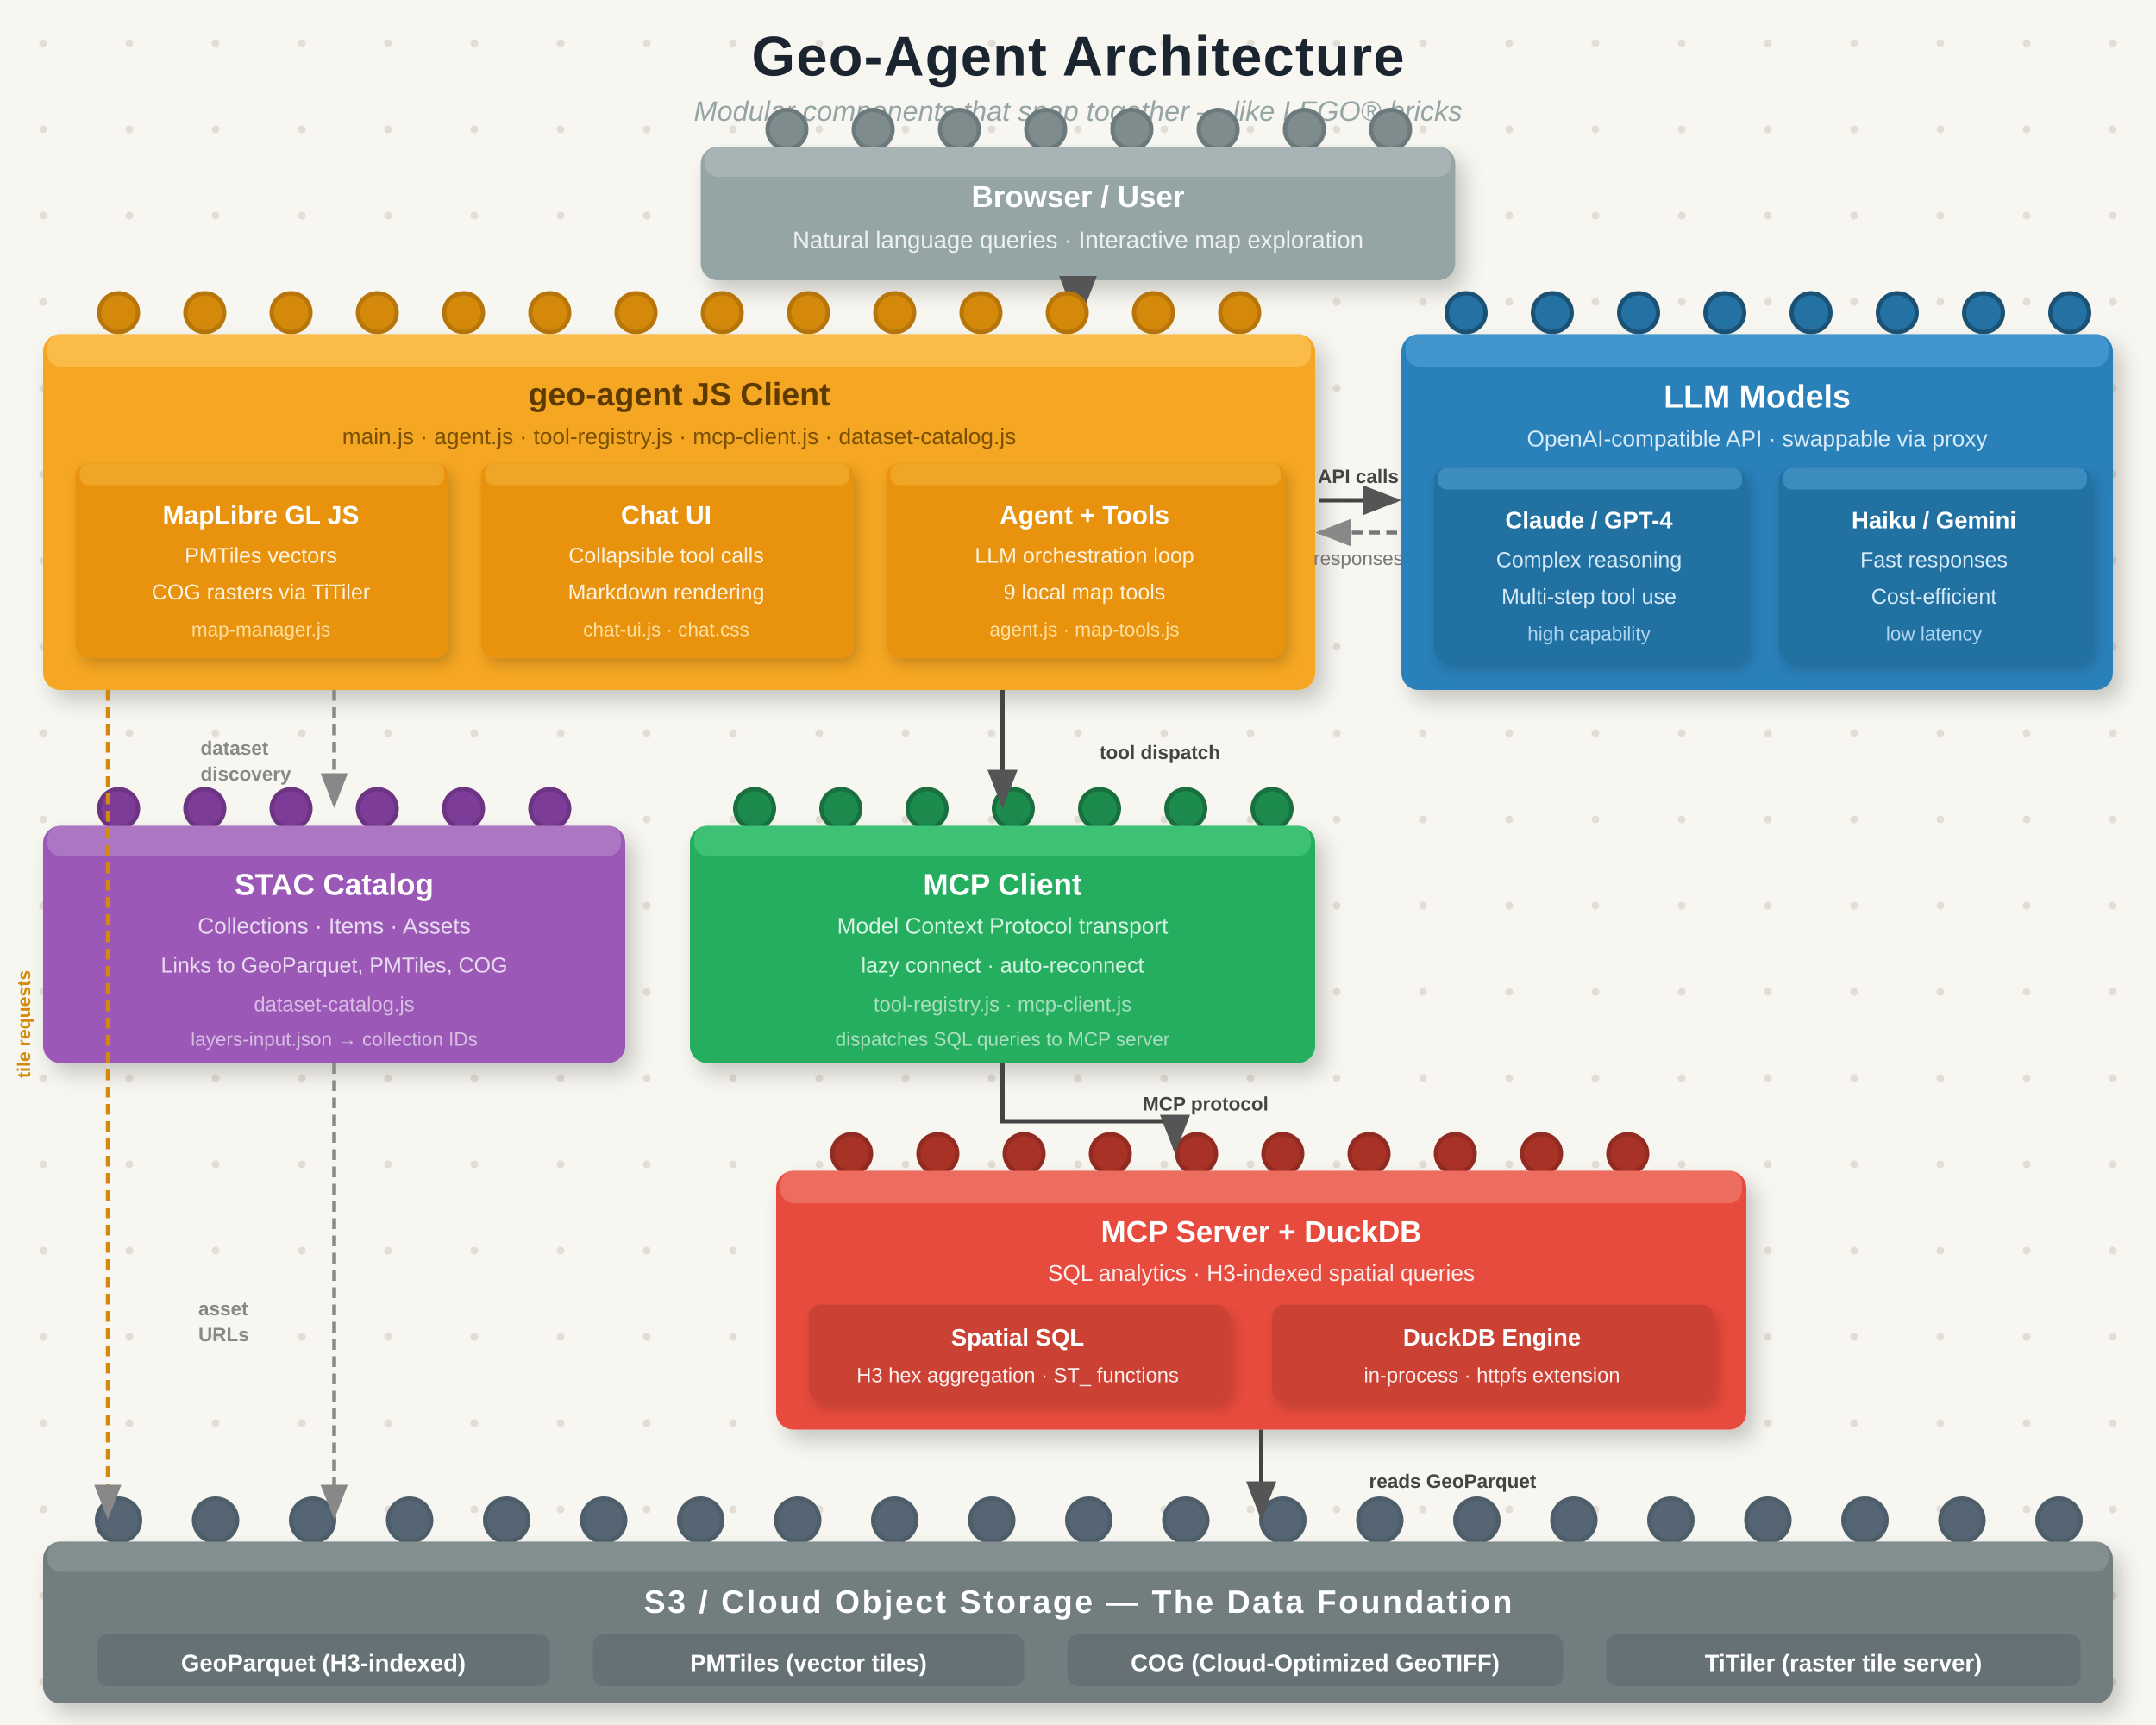
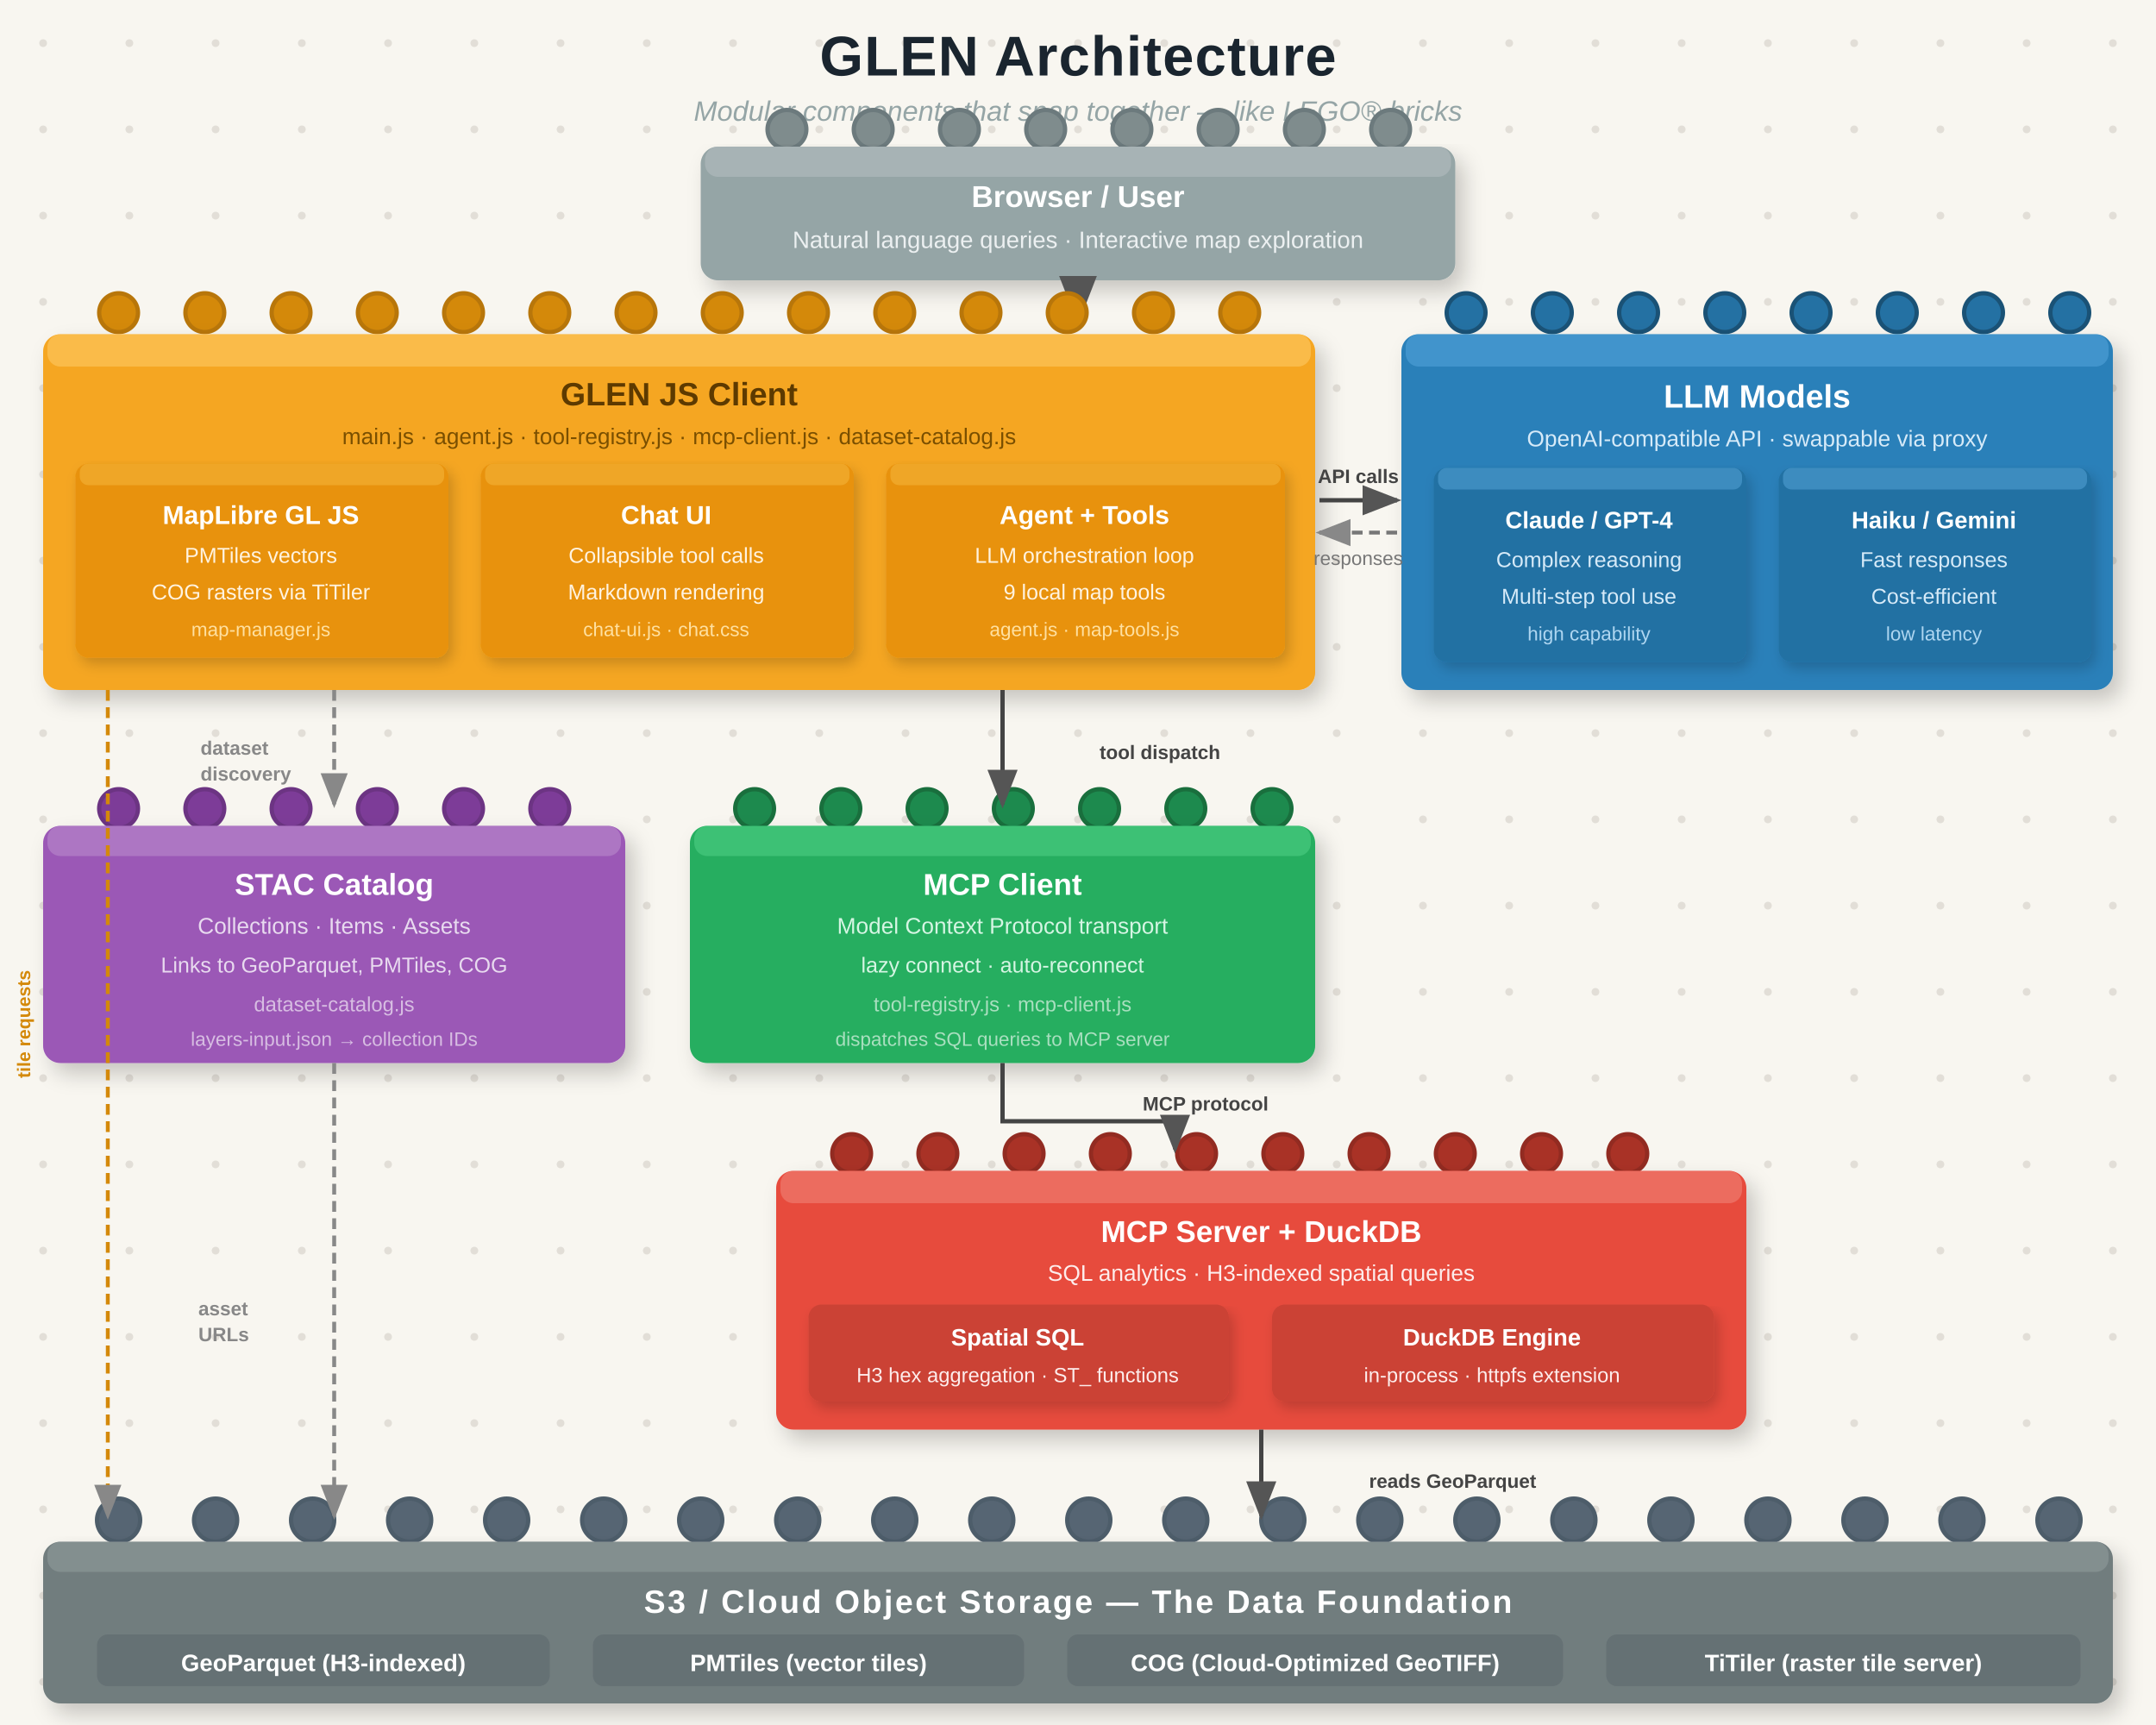
<svg xmlns="http://www.w3.org/2000/svg" width="1000" height="800" viewBox="0 0 1000 800" font-family="'Segoe UI', Arial, sans-serif">
  <defs>
    <filter id="shadow" x="-10%" y="-10%" width="140%" height="150%">
      <feDropShadow dx="4" dy="5" stdDeviation="5" flood-color="#000" flood-opacity="0.20" />
    </filter>
    <filter id="shadow-sm" x="-5%" y="-5%" width="120%" height="130%">
      <feDropShadow dx="2" dy="3" stdDeviation="3" flood-color="#000" flood-opacity="0.18" />
    </filter>
    <marker id="arr" markerWidth="9" markerHeight="7" refX="8" refY="3.5" orient="auto">
      <polygon points="0 0, 9 3.5, 0 7" fill="#555" />
    </marker>
    <marker id="arr-dk" markerWidth="9" markerHeight="7" refX="8" refY="3.5" orient="auto">
      <polygon points="0 0, 9 3.5, 0 7" fill="#888" />
    </marker>
    <pattern id="grid" x="0" y="0" width="40" height="40" patternUnits="userSpaceOnUse">
      <circle cx="20" cy="20" r="1.8" fill="#D8D4CC" opacity="0.7" />
    </pattern>
  </defs>
  <rect width="1000" height="800" fill="#F8F6F0" />
  <rect width="1000" height="800" fill="url(#grid)" />
-   <text x="500" y="35" font-size="26" font-weight="900" text-anchor="middle" fill="#1A252F" letter-spacing="0.5">Geo-Agent Architecture</text>
+   <text x="500" y="35" font-size="26" font-weight="900" text-anchor="middle" fill="#1A252F" letter-spacing="0.5">GLEN Architecture</text>
  <text x="500" y="56" font-size="13" text-anchor="middle" fill="#95A5A6" font-style="italic">Modular components that snap together — like LEGO® bricks</text>
  <circle cx="365" cy="60" r="9" fill="#7F8C8D" stroke="#6C7A7D" stroke-width="2" />
  <circle cx="405" cy="60" r="9" fill="#7F8C8D" stroke="#6C7A7D" stroke-width="2" />
  <circle cx="445" cy="60" r="9" fill="#7F8C8D" stroke="#6C7A7D" stroke-width="2" />
  <circle cx="485" cy="60" r="9" fill="#7F8C8D" stroke="#6C7A7D" stroke-width="2" />
  <circle cx="525" cy="60" r="9" fill="#7F8C8D" stroke="#6C7A7D" stroke-width="2" />
  <circle cx="565" cy="60" r="9" fill="#7F8C8D" stroke="#6C7A7D" stroke-width="2" />
  <circle cx="605" cy="60" r="9" fill="#7F8C8D" stroke="#6C7A7D" stroke-width="2" />
  <circle cx="645" cy="60" r="9" fill="#7F8C8D" stroke="#6C7A7D" stroke-width="2" />
  <rect x="325" y="68" width="350" height="62" rx="8" fill="#95A5A6" filter="url(#shadow)" />
  <rect x="327" y="68" width="346" height="14" rx="6" fill="#BDC3C7" opacity="0.45" />
  <text x="500" y="96" font-size="14" font-weight="700" text-anchor="middle" fill="white">Browser / User</text>
  <text x="500" y="115" font-size="11" text-anchor="middle" fill="#ECF0F1">Natural language queries · Interactive map exploration</text>
  <line x1="500" y1="130" x2="500" y2="148" stroke="#555" stroke-width="2.5" marker-end="url(#arr)" />
  <circle cx="55" cy="145" r="9" fill="#D4890A" stroke="#B8760A" stroke-width="2" />
  <circle cx="95" cy="145" r="9" fill="#D4890A" stroke="#B8760A" stroke-width="2" />
  <circle cx="135" cy="145" r="9" fill="#D4890A" stroke="#B8760A" stroke-width="2" />
  <circle cx="175" cy="145" r="9" fill="#D4890A" stroke="#B8760A" stroke-width="2" />
  <circle cx="215" cy="145" r="9" fill="#D4890A" stroke="#B8760A" stroke-width="2" />
  <circle cx="255" cy="145" r="9" fill="#D4890A" stroke="#B8760A" stroke-width="2" />
  <circle cx="295" cy="145" r="9" fill="#D4890A" stroke="#B8760A" stroke-width="2" />
  <circle cx="335" cy="145" r="9" fill="#D4890A" stroke="#B8760A" stroke-width="2" />
  <circle cx="375" cy="145" r="9" fill="#D4890A" stroke="#B8760A" stroke-width="2" />
  <circle cx="415" cy="145" r="9" fill="#D4890A" stroke="#B8760A" stroke-width="2" />
  <circle cx="455" cy="145" r="9" fill="#D4890A" stroke="#B8760A" stroke-width="2" />
  <circle cx="495" cy="145" r="9" fill="#D4890A" stroke="#B8760A" stroke-width="2" />
  <circle cx="535" cy="145" r="9" fill="#D4890A" stroke="#B8760A" stroke-width="2" />
  <circle cx="575" cy="145" r="9" fill="#D4890A" stroke="#B8760A" stroke-width="2" />
  <rect x="20" y="155" width="590" height="165" rx="8" fill="#F5A623" filter="url(#shadow)" />
  <rect x="22" y="155" width="586" height="15" rx="6" fill="#FFD070" opacity="0.50" />
-   <text x="315" y="188" font-size="15" font-weight="900" text-anchor="middle" fill="#5D3A00">geo-agent JS Client</text>
+   <text x="315" y="188" font-size="15" font-weight="900" text-anchor="middle" fill="#5D3A00">GLEN JS Client</text>
  <text x="315" y="206" font-size="10.5" text-anchor="middle" fill="#7A4F00">main.js · agent.js · tool-registry.js · mcp-client.js · dataset-catalog.js</text>
  <rect x="35" y="215" width="173" height="90" rx="6" fill="#E8920F" filter="url(#shadow-sm)" />
  <rect x="37" y="215" width="169" height="10" rx="4" fill="#F5B942" opacity="0.5" />
  <text x="121" y="243" font-size="12" font-weight="700" text-anchor="middle" fill="white">MapLibre GL JS</text>
  <text x="121" y="261" font-size="10" text-anchor="middle" fill="#FFF3E0">PMTiles vectors</text>
  <text x="121" y="278" font-size="10" text-anchor="middle" fill="#FFF3E0">COG rasters via TiTiler</text>
  <text x="121" y="295" font-size="9" text-anchor="middle" fill="#FFE0A0">map-manager.js</text>
  <rect x="223" y="215" width="173" height="90" rx="6" fill="#E8920F" filter="url(#shadow-sm)" />
  <rect x="225" y="215" width="169" height="10" rx="4" fill="#F5B942" opacity="0.5" />
  <text x="309" y="243" font-size="12" font-weight="700" text-anchor="middle" fill="white">Chat UI</text>
  <text x="309" y="261" font-size="10" text-anchor="middle" fill="#FFF3E0">Collapsible tool calls</text>
  <text x="309" y="278" font-size="10" text-anchor="middle" fill="#FFF3E0">Markdown rendering</text>
  <text x="309" y="295" font-size="9" text-anchor="middle" fill="#FFE0A0">chat-ui.js · chat.css</text>
  <rect x="411" y="215" width="185" height="90" rx="6" fill="#E8920F" filter="url(#shadow-sm)" />
  <rect x="413" y="215" width="181" height="10" rx="4" fill="#F5B942" opacity="0.5" />
  <text x="503" y="243" font-size="12" font-weight="700" text-anchor="middle" fill="white">Agent + Tools</text>
  <text x="503" y="261" font-size="10" text-anchor="middle" fill="#FFF3E0">LLM orchestration loop</text>
  <text x="503" y="278" font-size="10" text-anchor="middle" fill="#FFF3E0">9 local map tools</text>
  <text x="503" y="295" font-size="9" text-anchor="middle" fill="#FFE0A0">agent.js · map-tools.js</text>
  <circle cx="680" cy="145" r="9" fill="#2471A3" stroke="#1A5276" stroke-width="2" />
  <circle cx="720" cy="145" r="9" fill="#2471A3" stroke="#1A5276" stroke-width="2" />
  <circle cx="760" cy="145" r="9" fill="#2471A3" stroke="#1A5276" stroke-width="2" />
  <circle cx="800" cy="145" r="9" fill="#2471A3" stroke="#1A5276" stroke-width="2" />
  <circle cx="840" cy="145" r="9" fill="#2471A3" stroke="#1A5276" stroke-width="2" />
  <circle cx="880" cy="145" r="9" fill="#2471A3" stroke="#1A5276" stroke-width="2" />
  <circle cx="920" cy="145" r="9" fill="#2471A3" stroke="#1A5276" stroke-width="2" />
  <circle cx="960" cy="145" r="9" fill="#2471A3" stroke="#1A5276" stroke-width="2" />
  <rect x="650" y="155" width="330" height="165" rx="8" fill="#2980B9" filter="url(#shadow)" />
  <rect x="652" y="155" width="326" height="15" rx="6" fill="#5DADE2" opacity="0.45" />
  <text x="815" y="189" font-size="15" font-weight="900" text-anchor="middle" fill="white">LLM Models</text>
  <text x="815" y="207" font-size="10.5" text-anchor="middle" fill="#D6EAF8">OpenAI-compatible API · swappable via proxy</text>
  <rect x="665" y="217" width="145" height="90" rx="6" fill="#2471A3" filter="url(#shadow-sm)" />
  <rect x="667" y="217" width="141" height="10" rx="4" fill="#5DADE2" opacity="0.45" />
  <text x="737" y="245" font-size="11" font-weight="700" text-anchor="middle" fill="white">Claude / GPT-4</text>
  <text x="737" y="263" font-size="10" text-anchor="middle" fill="#D6EAF8">Complex reasoning</text>
  <text x="737" y="280" font-size="10" text-anchor="middle" fill="#D6EAF8">Multi-step tool use</text>
  <text x="737" y="297" font-size="9" text-anchor="middle" fill="#AED6F1">high capability</text>
  <rect x="825" y="217" width="145" height="90" rx="6" fill="#2471A3" filter="url(#shadow-sm)" />
  <rect x="827" y="217" width="141" height="10" rx="4" fill="#5DADE2" opacity="0.45" />
  <text x="897" y="245" font-size="11" font-weight="700" text-anchor="middle" fill="white">Haiku / Gemini</text>
  <text x="897" y="263" font-size="10" text-anchor="middle" fill="#D6EAF8">Fast responses</text>
  <text x="897" y="280" font-size="10" text-anchor="middle" fill="#D6EAF8">Cost-efficient</text>
  <text x="897" y="297" font-size="9" text-anchor="middle" fill="#AED6F1">low latency</text>
  <line x1="612" y1="232" x2="648" y2="232" stroke="#444" stroke-width="2" marker-end="url(#arr)" />
  <line x1="648" y1="247" x2="612" y2="247" stroke="#777" stroke-width="1.8" stroke-dasharray="5,3" marker-end="url(#arr-dk)" />
  <text x="630" y="224" font-size="9" text-anchor="middle" fill="#444" font-weight="600">API calls</text>
  <text x="630" y="262" font-size="9" text-anchor="middle" fill="#777">responses</text>
  <circle cx="55" cy="375" r="9" fill="#7D3C98" stroke="#6C3483" stroke-width="2" />
  <circle cx="95" cy="375" r="9" fill="#7D3C98" stroke="#6C3483" stroke-width="2" />
  <circle cx="135" cy="375" r="9" fill="#7D3C98" stroke="#6C3483" stroke-width="2" />
  <circle cx="175" cy="375" r="9" fill="#7D3C98" stroke="#6C3483" stroke-width="2" />
  <circle cx="215" cy="375" r="9" fill="#7D3C98" stroke="#6C3483" stroke-width="2" />
  <circle cx="255" cy="375" r="9" fill="#7D3C98" stroke="#6C3483" stroke-width="2" />
  <rect x="20" y="383" width="270" height="110" rx="8" fill="#9B59B6" filter="url(#shadow)" />
  <rect x="22" y="383" width="266" height="14" rx="6" fill="#C39BD3" opacity="0.45" />
  <text x="155" y="415" font-size="14" font-weight="900" text-anchor="middle" fill="white">STAC Catalog</text>
  <text x="155" y="433" font-size="10.5" text-anchor="middle" fill="#E8DAEF">Collections · Items · Assets</text>
  <text x="155" y="451" font-size="10" text-anchor="middle" fill="#E8DAEF">Links to GeoParquet, PMTiles, COG</text>
  <text x="155" y="469" font-size="9.5" text-anchor="middle" fill="#D7BDE2">dataset-catalog.js</text>
  <text x="155" y="485" font-size="9" text-anchor="middle" fill="#D7BDE2">layers-input.json → collection IDs</text>
  <circle cx="350" cy="375" r="9" fill="#1D8A4E" stroke="#196F3D" stroke-width="2" />
  <circle cx="390" cy="375" r="9" fill="#1D8A4E" stroke="#196F3D" stroke-width="2" />
  <circle cx="430" cy="375" r="9" fill="#1D8A4E" stroke="#196F3D" stroke-width="2" />
  <circle cx="470" cy="375" r="9" fill="#1D8A4E" stroke="#196F3D" stroke-width="2" />
  <circle cx="510" cy="375" r="9" fill="#1D8A4E" stroke="#196F3D" stroke-width="2" />
  <circle cx="550" cy="375" r="9" fill="#1D8A4E" stroke="#196F3D" stroke-width="2" />
  <circle cx="590" cy="375" r="9" fill="#1D8A4E" stroke="#196F3D" stroke-width="2" />
  <rect x="320" y="383" width="290" height="110" rx="8" fill="#27AE60" filter="url(#shadow)" />
  <rect x="322" y="383" width="286" height="14" rx="6" fill="#58D68D" opacity="0.45" />
  <text x="465" y="415" font-size="14" font-weight="900" text-anchor="middle" fill="white">MCP Client</text>
  <text x="465" y="433" font-size="10.5" text-anchor="middle" fill="#D5F5E3">Model Context Protocol transport</text>
  <text x="465" y="451" font-size="10" text-anchor="middle" fill="#D5F5E3">lazy connect · auto-reconnect</text>
  <text x="465" y="469" font-size="9.5" text-anchor="middle" fill="#A9DFBF">tool-registry.js · mcp-client.js</text>
  <text x="465" y="485" font-size="9" text-anchor="middle" fill="#A9DFBF">dispatches SQL queries to MCP server</text>
  <line x1="155" y1="320" x2="155" y2="373" stroke="#888" stroke-width="1.8" stroke-dasharray="5,3" marker-end="url(#arr-dk)" />
  <text x="93" y="350" font-size="9" fill="#888" font-weight="600">dataset</text>
  <text x="93" y="362" font-size="9" fill="#888" font-weight="600">discovery</text>
  <line x1="465" y1="320" x2="465" y2="373" stroke="#444" stroke-width="2" marker-end="url(#arr)" />
  <text x="510" y="352" font-size="9" fill="#444" font-weight="600">tool dispatch</text>
  <circle cx="395" cy="535" r="9" fill="#A93226" stroke="#922B21" stroke-width="2" />
  <circle cx="435" cy="535" r="9" fill="#A93226" stroke="#922B21" stroke-width="2" />
  <circle cx="475" cy="535" r="9" fill="#A93226" stroke="#922B21" stroke-width="2" />
  <circle cx="515" cy="535" r="9" fill="#A93226" stroke="#922B21" stroke-width="2" />
  <circle cx="555" cy="535" r="9" fill="#A93226" stroke="#922B21" stroke-width="2" />
  <circle cx="595" cy="535" r="9" fill="#A93226" stroke="#922B21" stroke-width="2" />
  <circle cx="635" cy="535" r="9" fill="#A93226" stroke="#922B21" stroke-width="2" />
  <circle cx="675" cy="535" r="9" fill="#A93226" stroke="#922B21" stroke-width="2" />
  <circle cx="715" cy="535" r="9" fill="#A93226" stroke="#922B21" stroke-width="2" />
  <circle cx="755" cy="535" r="9" fill="#A93226" stroke="#922B21" stroke-width="2" />
  <rect x="360" y="543" width="450" height="120" rx="8" fill="#E74C3C" filter="url(#shadow)" />
  <rect x="362" y="543" width="446" height="15" rx="6" fill="#F1948A" opacity="0.45" />
  <text x="585" y="576" font-size="14" font-weight="900" text-anchor="middle" fill="white">MCP Server + DuckDB</text>
  <text x="585" y="594" font-size="10.5" text-anchor="middle" fill="#FDEDEC">SQL analytics · H3-indexed spatial queries</text>
  <rect x="375" y="605" width="195" height="45" rx="6" fill="#CB4335" filter="url(#shadow-sm)" />
  <text x="472" y="624" font-size="11" font-weight="700" text-anchor="middle" fill="white">Spatial SQL</text>
  <text x="472" y="641" font-size="9.5" text-anchor="middle" fill="#FDEDEC">H3 hex aggregation · ST_ functions</text>
  <rect x="590" y="605" width="205" height="45" rx="6" fill="#CB4335" filter="url(#shadow-sm)" />
  <text x="692" y="624" font-size="11" font-weight="700" text-anchor="middle" fill="white">DuckDB Engine</text>
  <text x="692" y="641" font-size="9.5" text-anchor="middle" fill="#FDEDEC">in-process · httpfs extension</text>
  <path d="M 465 493 L 465 520 L 545 520 L 545 533" stroke="#444" stroke-width="2" fill="none" marker-end="url(#arr)" />
  <text x="530" y="515" font-size="9" fill="#444" font-weight="600">MCP protocol</text>
  <circle cx="55" cy="705" r="10" fill="#566573" stroke="#4D5D6A" stroke-width="2" />
  <circle cx="100" cy="705" r="10" fill="#566573" stroke="#4D5D6A" stroke-width="2" />
  <circle cx="145" cy="705" r="10" fill="#566573" stroke="#4D5D6A" stroke-width="2" />
  <circle cx="190" cy="705" r="10" fill="#566573" stroke="#4D5D6A" stroke-width="2" />
  <circle cx="235" cy="705" r="10" fill="#566573" stroke="#4D5D6A" stroke-width="2" />
  <circle cx="280" cy="705" r="10" fill="#566573" stroke="#4D5D6A" stroke-width="2" />
  <circle cx="325" cy="705" r="10" fill="#566573" stroke="#4D5D6A" stroke-width="2" />
  <circle cx="370" cy="705" r="10" fill="#566573" stroke="#4D5D6A" stroke-width="2" />
  <circle cx="415" cy="705" r="10" fill="#566573" stroke="#4D5D6A" stroke-width="2" />
  <circle cx="460" cy="705" r="10" fill="#566573" stroke="#4D5D6A" stroke-width="2" />
  <circle cx="505" cy="705" r="10" fill="#566573" stroke="#4D5D6A" stroke-width="2" />
  <circle cx="550" cy="705" r="10" fill="#566573" stroke="#4D5D6A" stroke-width="2" />
  <circle cx="595" cy="705" r="10" fill="#566573" stroke="#4D5D6A" stroke-width="2" />
  <circle cx="640" cy="705" r="10" fill="#566573" stroke="#4D5D6A" stroke-width="2" />
  <circle cx="685" cy="705" r="10" fill="#566573" stroke="#4D5D6A" stroke-width="2" />
  <circle cx="730" cy="705" r="10" fill="#566573" stroke="#4D5D6A" stroke-width="2" />
  <circle cx="775" cy="705" r="10" fill="#566573" stroke="#4D5D6A" stroke-width="2" />
  <circle cx="820" cy="705" r="10" fill="#566573" stroke="#4D5D6A" stroke-width="2" />
  <circle cx="865" cy="705" r="10" fill="#566573" stroke="#4D5D6A" stroke-width="2" />
  <circle cx="910" cy="705" r="10" fill="#566573" stroke="#4D5D6A" stroke-width="2" />
  <circle cx="955" cy="705" r="10" fill="#566573" stroke="#4D5D6A" stroke-width="2" />
  <rect x="20" y="715" width="960" height="75" rx="8" fill="#717D7E" filter="url(#shadow)" />
  <rect x="22" y="715" width="956" height="14" rx="6" fill="#99A3A4" opacity="0.45" />
  <text x="500" y="748" font-size="15" font-weight="900" text-anchor="middle" fill="white" letter-spacing="1">S3 / Cloud Object Storage  —  The Data Foundation</text>
  <rect x="45" y="758" width="210" height="24" rx="5" fill="#636E72" opacity="0.85" />
  <text x="150" y="775" font-size="11" font-weight="700" text-anchor="middle" fill="white">GeoParquet  (H3-indexed)</text>
  <rect x="275" y="758" width="200" height="24" rx="5" fill="#636E72" opacity="0.85" />
  <text x="375" y="775" font-size="11" font-weight="700" text-anchor="middle" fill="white">PMTiles  (vector tiles)</text>
  <rect x="495" y="758" width="230" height="24" rx="5" fill="#636E72" opacity="0.85" />
  <text x="610" y="775" font-size="11" font-weight="700" text-anchor="middle" fill="white">COG  (Cloud-Optimized GeoTIFF)</text>
  <rect x="745" y="758" width="220" height="24" rx="5" fill="#636E72" opacity="0.85" />
  <text x="855" y="775" font-size="11" font-weight="700" text-anchor="middle" fill="white">TiTiler  (raster tile server)</text>
  <path d="M 155 493 L 155 703" stroke="#888" stroke-width="1.8" stroke-dasharray="5,3" fill="none" marker-end="url(#arr-dk)" />
  <text x="92" y="610" font-size="9" fill="#888" font-weight="600">asset</text>
  <text x="92" y="622" font-size="9" fill="#888" font-weight="600">URLs</text>
  <path d="M 50 320 L 50 703" stroke="#D4890A" stroke-width="1.8" stroke-dasharray="5,3" fill="none" marker-end="url(#arr-dk)" />
  <text x="14" y="500" font-size="8.5" fill="#D4890A" font-weight="600" transform="rotate(-90 14 500)">tile requests</text>
  <line x1="585" y1="663" x2="585" y2="703" stroke="#444" stroke-width="2" marker-end="url(#arr)" />
  <text x="635" y="690" font-size="9" fill="#444" font-weight="600">reads GeoParquet</text>
</svg>
